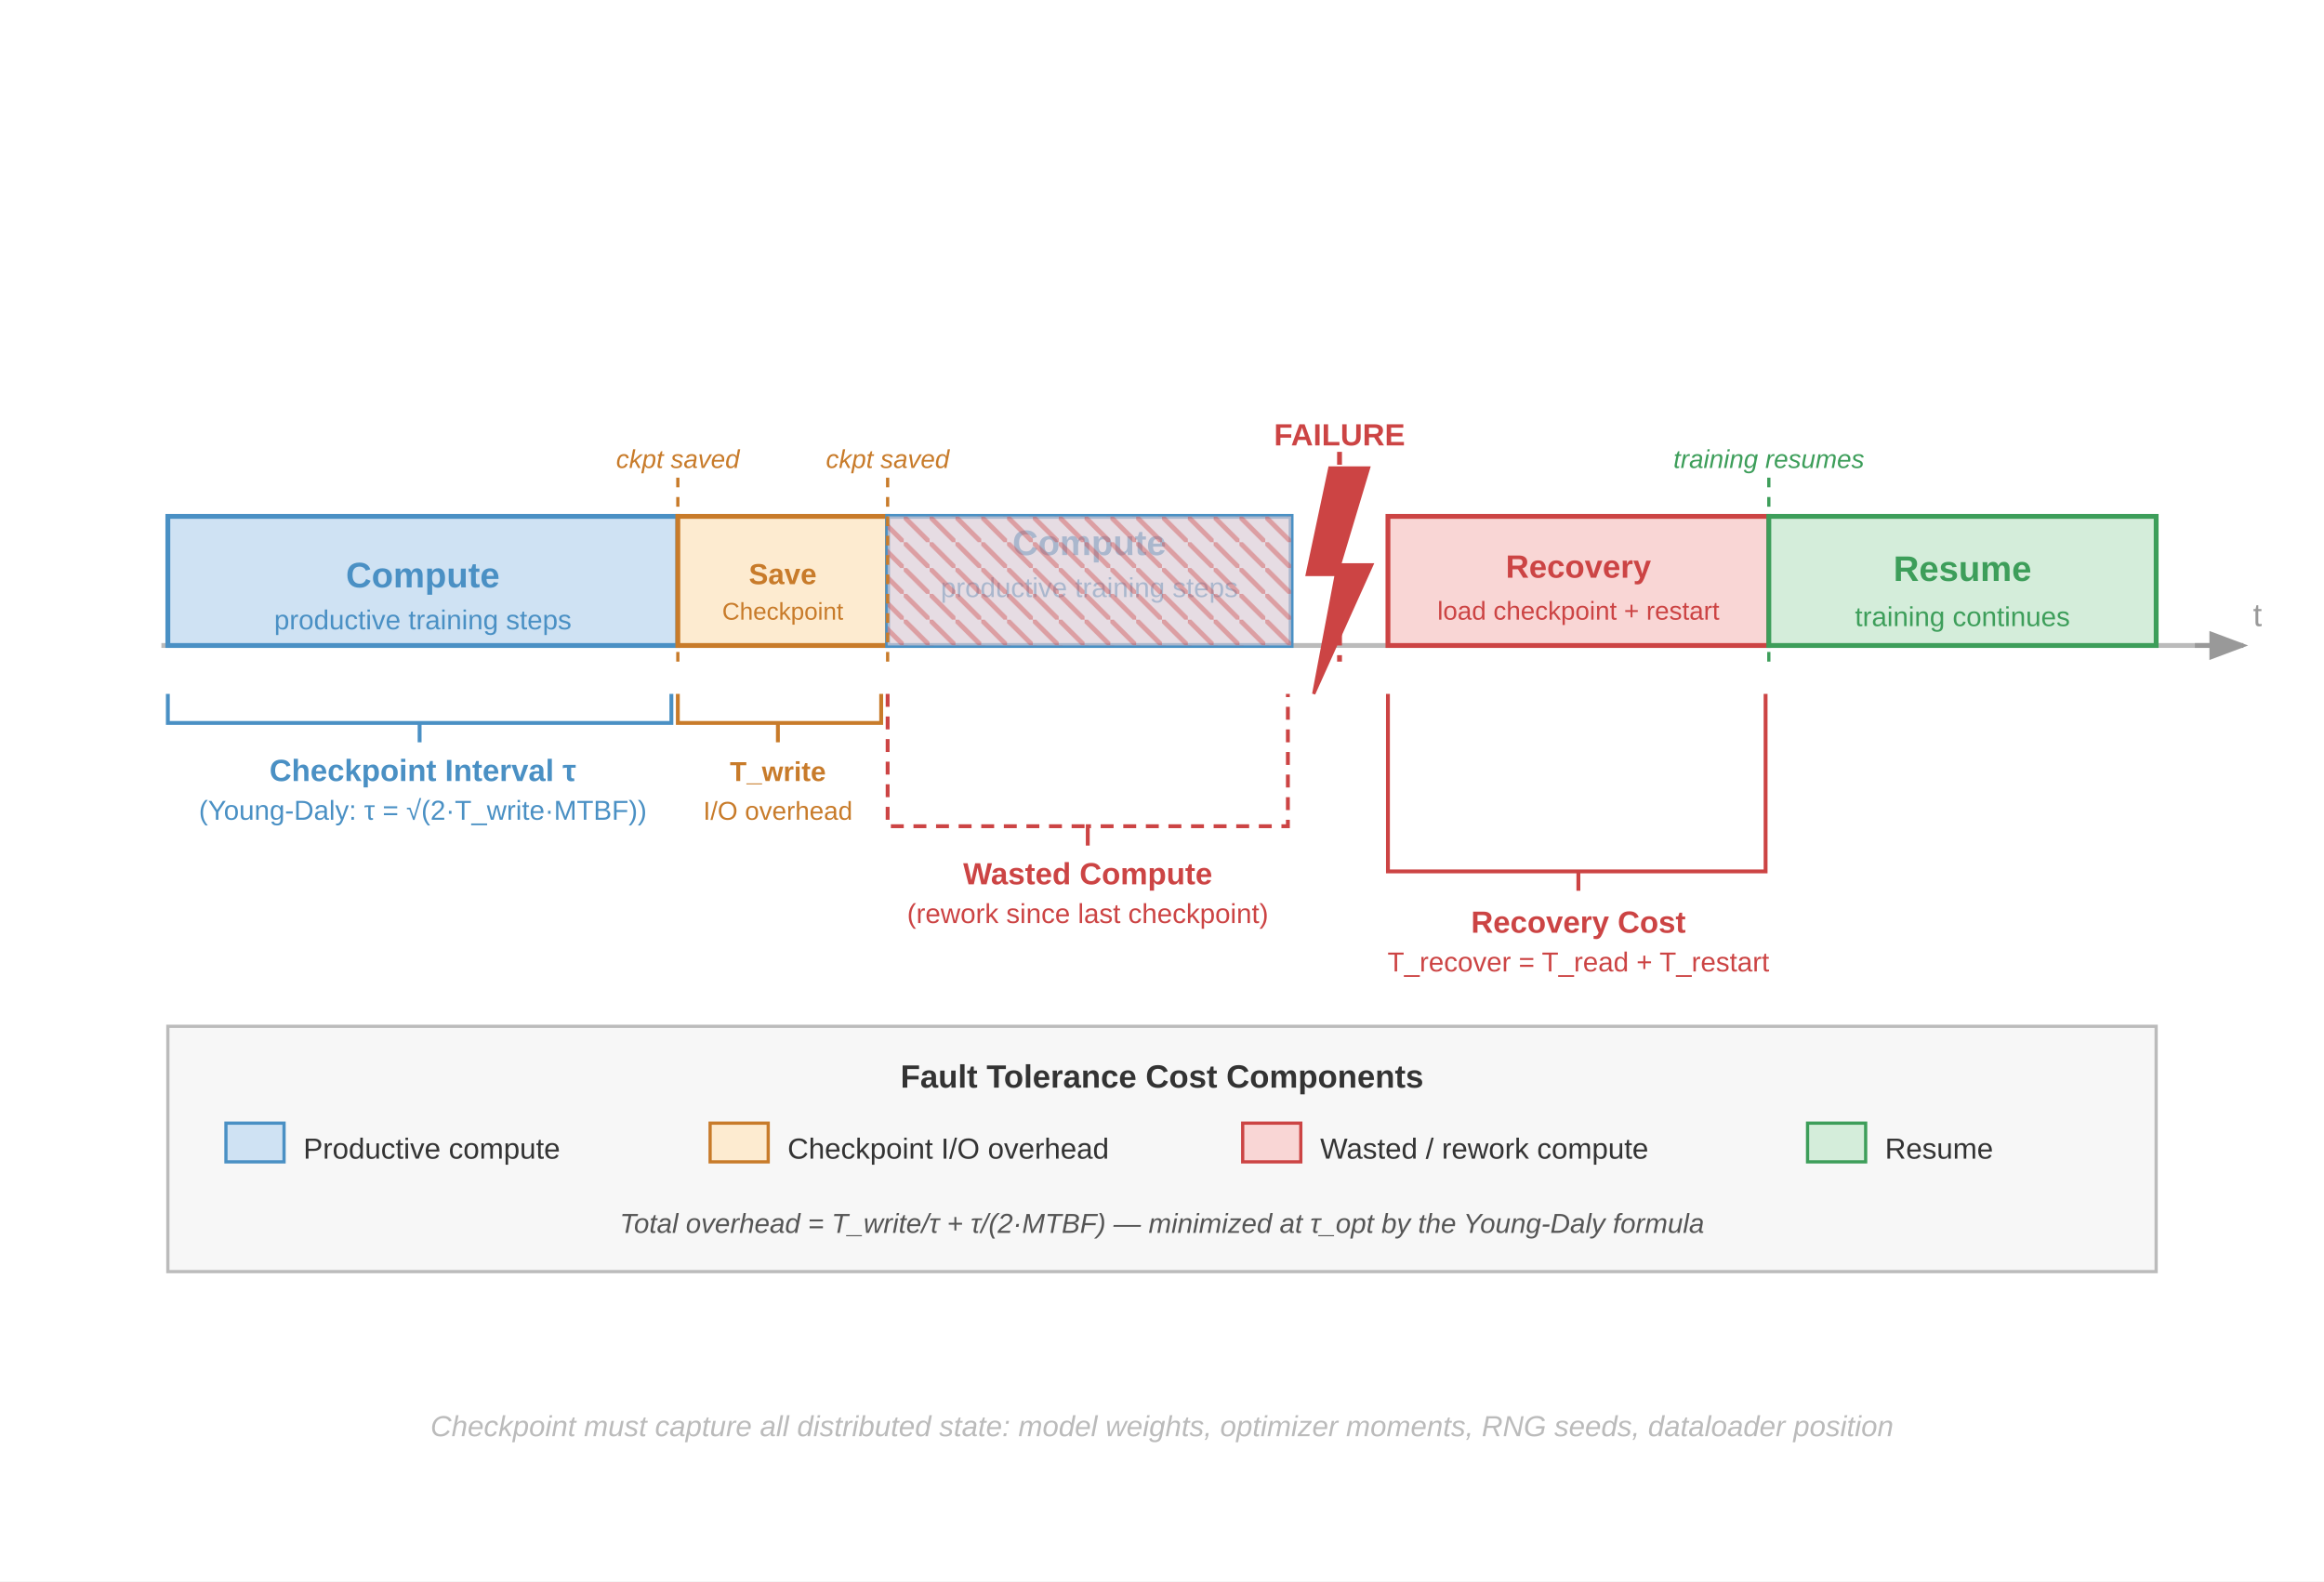
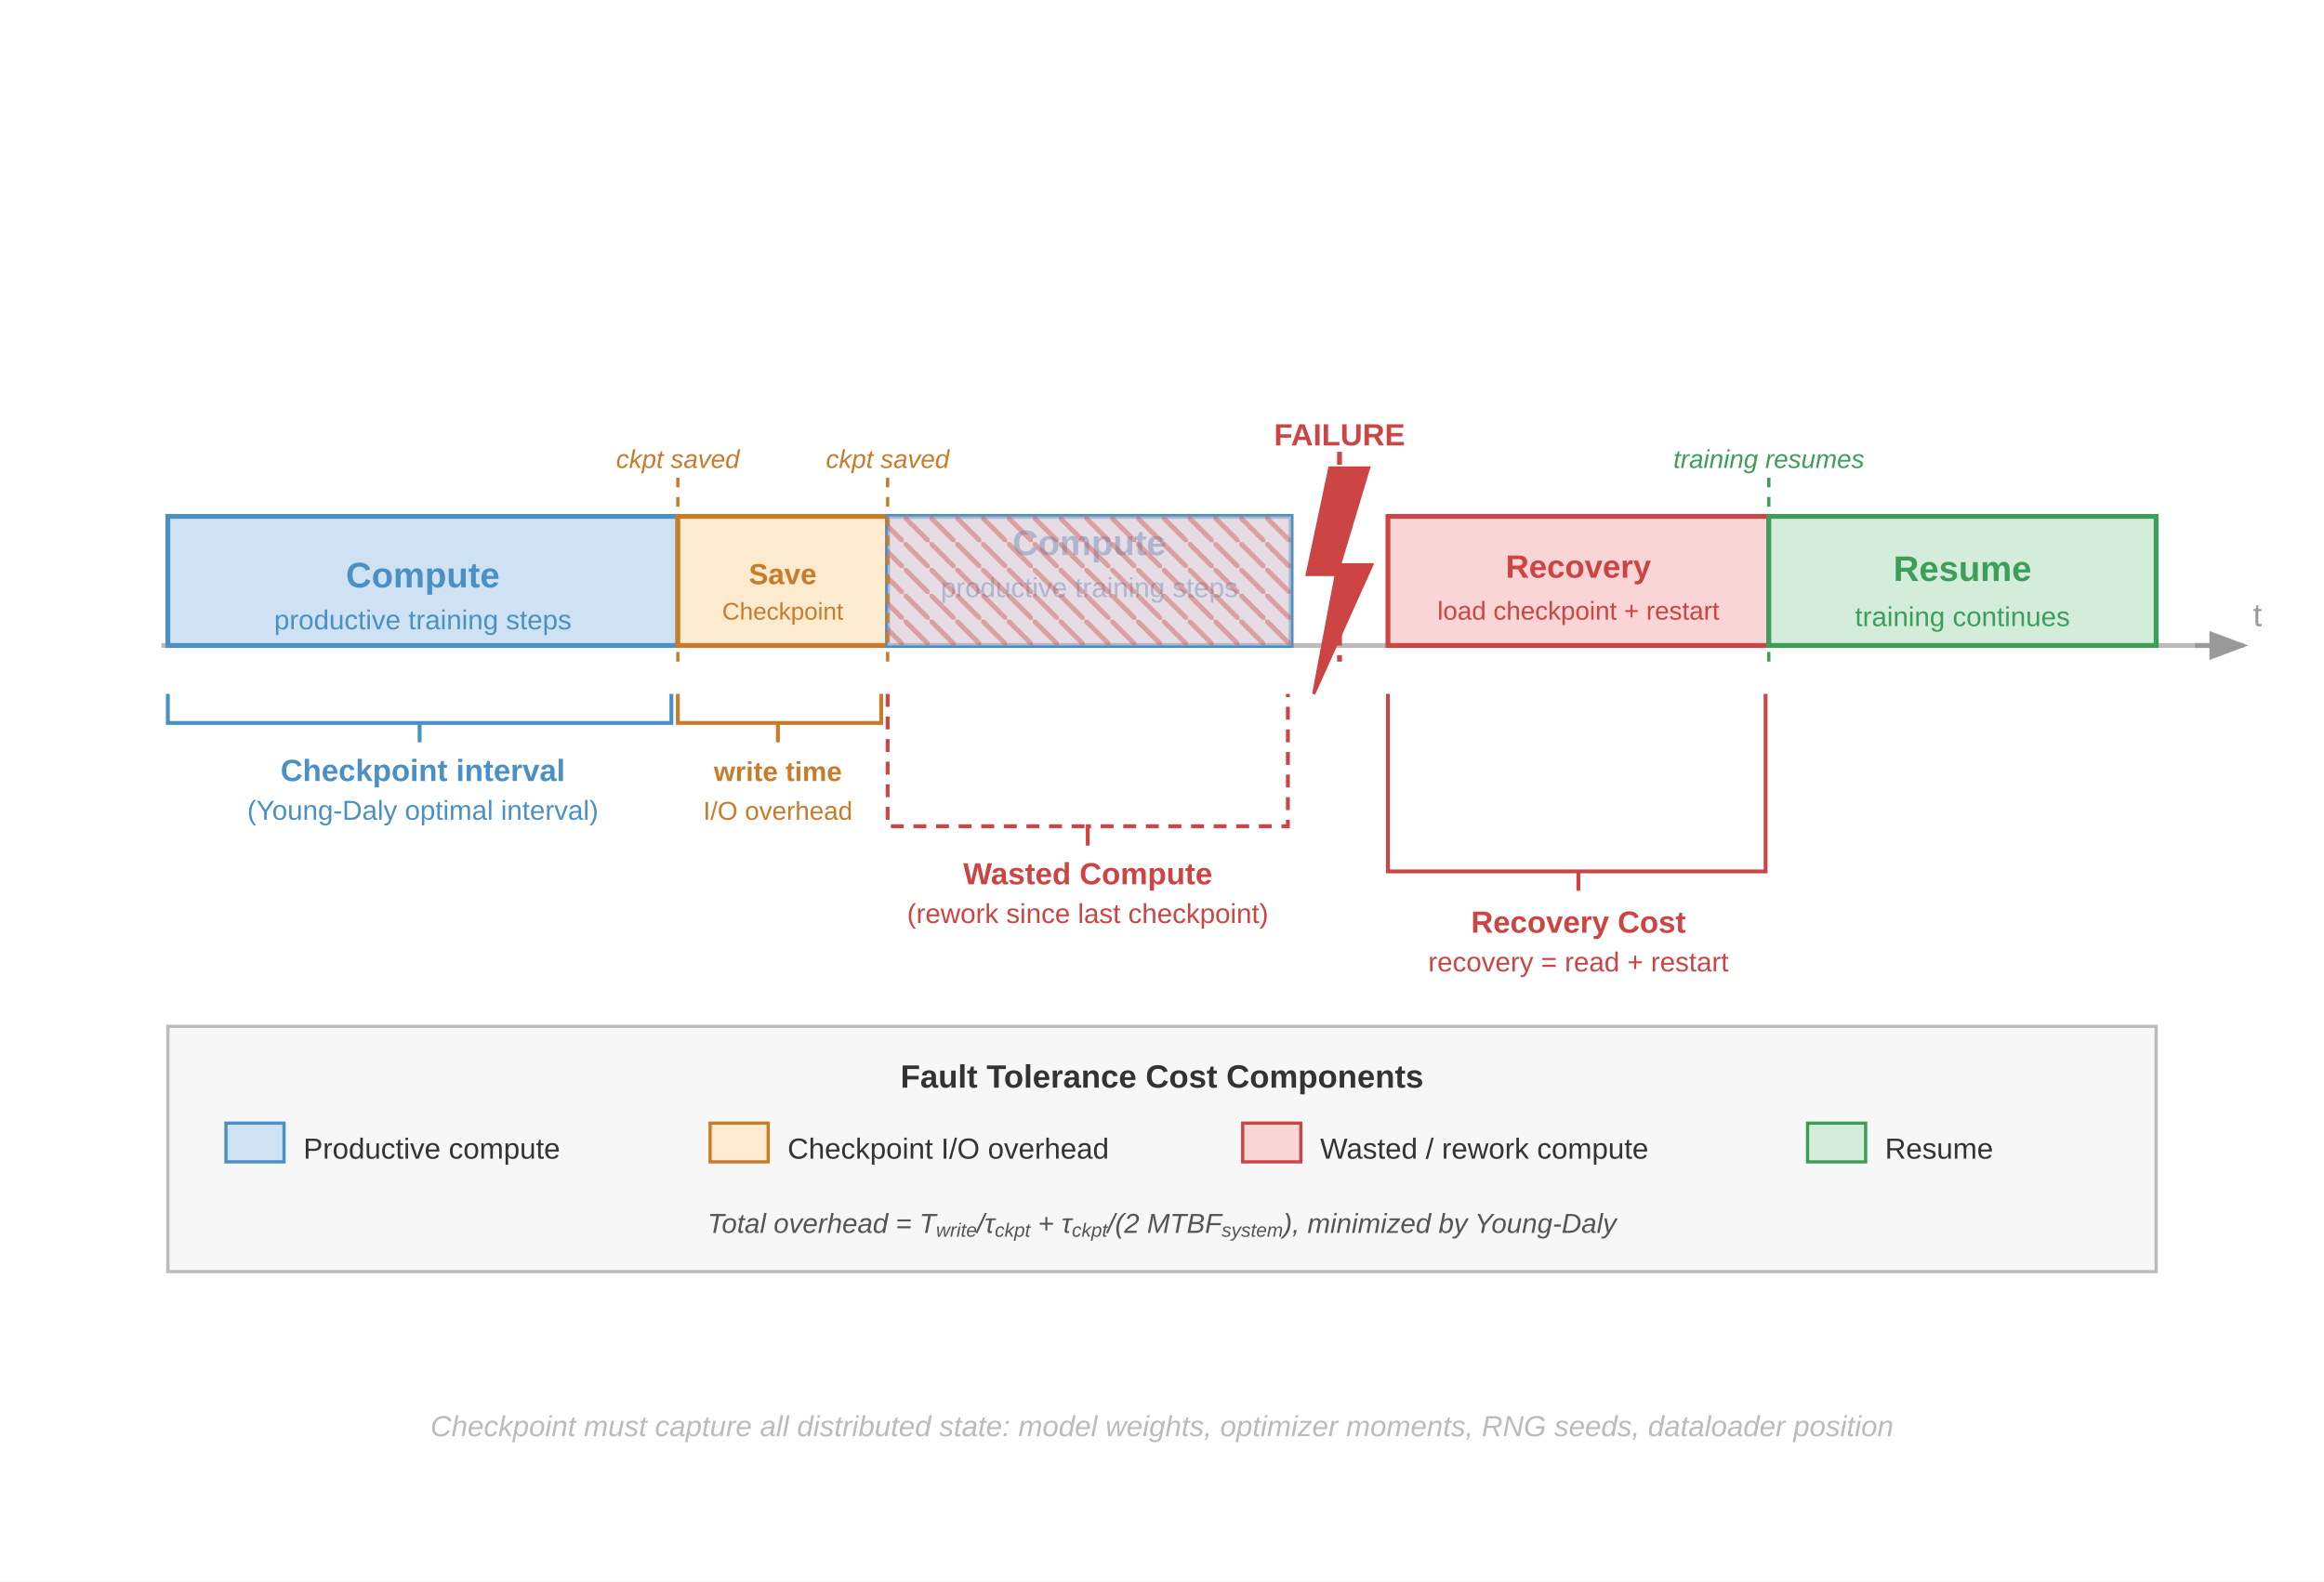
<svg xmlns="http://www.w3.org/2000/svg" font-family="Arial, Helvetica, sans-serif" viewBox="0 0 720 490">
  <defs>
    <marker id="arrowB" markerWidth="8" markerHeight="6" refX="7" refY="3" orient="auto">
      <path d="M0,0 L8,3 L0,6 Z" fill="#4a90c4" />
    </marker>
    <marker id="arrowR" markerWidth="8" markerHeight="6" refX="7" refY="3" orient="auto">
      <path d="M0,0 L8,3 L0,6 Z" fill="#c44" />
    </marker>
    <marker id="arrowO" markerWidth="8" markerHeight="6" refX="7" refY="3" orient="auto">
      <path d="M0,0 L8,3 L0,6 Z" fill="#c87b2a" />
    </marker>
    <marker id="arrowG" markerWidth="8" markerHeight="6" refX="7" refY="3" orient="auto">
      <path d="M0,0 L8,3 L0,6 Z" fill="#3d9e5a" />
    </marker>
    <marker id="arrowGray" markerWidth="8" markerHeight="6" refX="7" refY="3" orient="auto">
      <path d="M0,0 L8,3 L0,6 Z" fill="#999" />
    </marker>
    <pattern id="hatchRed" width="8" height="8" patternUnits="userSpaceOnUse">
      <path d="M-2,-2 L10,10" stroke="#c44" stroke-width="1.5" opacity="0.4" />
    </pattern>
  </defs>
  <rect width="720" height="490" fill="#fff" />
  <line x1="50" y1="200" x2="685" y2="200" stroke="#bbb" stroke-width="1.5" />
  <line x1="680" y1="200" x2="695" y2="200" stroke="#999" stroke-width="1.5" marker-end="url(#arrowGray)" />
  <text x="698" y="194.0" font-size="10" fill="#999">t</text>
  <rect x="52" y="160" width="158" height="40" fill="#cfe2f3" stroke="#4a90c4" stroke-width="1.5" />
  <text x="131" y="182" text-anchor="middle" font-size="11" font-weight="600" fill="#4a90c4">Compute</text>
  <text x="131" y="195" text-anchor="middle" font-size="8.5" fill="#4a90c4">productive training steps</text>
  <rect x="210" y="160" width="65" height="40" fill="#fdebd0" stroke="#c87b2a" stroke-width="1.5" />
  <text x="242.5" y="181" text-anchor="middle" font-size="9" font-weight="600" fill="#c87b2a">Save</text>
  <text x="242.5" y="192" text-anchor="middle" font-size="7.5" fill="#c87b2a">Checkpoint</text>
  <rect x="275" y="160" width="125" height="40" fill="#cfe2f3" stroke="#4a90c4" stroke-width="1.5" />
  <text x="337.5" y="172.0" text-anchor="middle" font-size="11" font-weight="600" fill="#4a90c4">Compute</text>
  <text x="337.5" y="185.0" text-anchor="middle" font-size="8.5" fill="#4a90c4">productive training steps</text>
  <rect x="275" y="160" width="125" height="40" fill="#f9d6d5" fill-opacity="0.55" stroke="none" />
  <rect x="275" y="160" width="125" height="40" fill="url(#hatchRed)" />
  <polygon points="412,145 405,178 414,178 407,215 425,175 415,175 424,145" fill="#c44" stroke="#c44" stroke-width="1" />
  <text x="415" y="138" text-anchor="middle" font-size="9.5" font-weight="700" fill="#c44">FAILURE</text>
  <rect x="430" y="160" width="118" height="40" fill="#f9d6d5" stroke="#c44" stroke-width="1.5" />
  <text x="489" y="179" text-anchor="middle" font-size="10" font-weight="600" fill="#c44">Recovery</text>
  <text x="489" y="192" text-anchor="middle" font-size="8" fill="#c44">load checkpoint + restart</text>
  <rect x="548" y="160" width="120" height="40" fill="#d4edda" stroke="#3d9e5a" stroke-width="1.5" />
  <text x="608" y="180" text-anchor="middle" font-size="11" font-weight="600" fill="#3d9e5a">Resume</text>
  <text x="608" y="194" text-anchor="middle" font-size="8.5" fill="#3d9e5a">training continues</text>
  <path d="M52,215 L52,224 L130,224 L130,230 L130,224 L208,224 L208,215" fill="none" stroke="#4a90c4" stroke-width="1.2" />
-   <text x="131" y="242" text-anchor="middle" font-size="9.5" fill="#4a90c4" font-weight="700">Checkpoint Interval τ</text>
-   <text x="131" y="254" text-anchor="middle" font-size="8.5" fill="#4a90c4">(Young-Daly: τ = √(2·T_write·MTBF))</text>
+   <text x="131" y="242" text-anchor="middle" font-size="9.5" fill="#4a90c4" font-weight="700">Checkpoint interval</text>
+   <text x="131" y="254" text-anchor="middle" font-size="8.5" fill="#4a90c4">(Young-Daly optimal interval)</text>
  <path d="M210,215 L210,224 L241,224 L241,230 L241,224 L273,224 L273,215" fill="none" stroke="#c87b2a" stroke-width="1.2" />
-   <text x="241" y="242" text-anchor="middle" font-size="8.5" fill="#c87b2a" font-weight="700">T_write</text>
+   <text x="241" y="242" text-anchor="middle" font-size="8.5" fill="#c87b2a" font-weight="700">write time</text>
  <text x="241" y="254" text-anchor="middle" font-size="8" fill="#c87b2a">I/O overhead</text>
  <path d="M275,215 L275,256 L337,256 L337,262 L337,256 L399,256 L399,215" fill="none" stroke="#c44" stroke-width="1.2" stroke-dasharray="4,3" />
  <text x="337" y="274" text-anchor="middle" font-size="9.5" fill="#c44" font-weight="700">Wasted Compute</text>
  <text x="337" y="286" text-anchor="middle" font-size="8.5" fill="#c44">(rework since last checkpoint)</text>
  <path d="M430,215 L430,270 L489,270 L489,276 L489,270 L547,270 L547,215" fill="none" stroke="#c44" stroke-width="1.2" />
  <text x="489" y="289" text-anchor="middle" font-size="9.5" fill="#c44" font-weight="700">Recovery Cost</text>
-   <text x="489" y="301" text-anchor="middle" font-size="8.5" fill="#c44">T_recover = T_read + T_restart</text>
+   <text x="489" y="301" text-anchor="middle" font-size="8.5" fill="#c44">recovery = read + restart</text>
  <line x1="210" y1="148" x2="210" y2="205" stroke="#c87b2a" stroke-width="1" stroke-dasharray="3,3" />
  <text x="210" y="145" text-anchor="middle" font-size="8" fill="#c87b2a" font-style="italic">ckpt saved</text>
  <line x1="275" y1="148" x2="275" y2="205" stroke="#c87b2a" stroke-width="1" stroke-dasharray="3,3" />
  <text x="275" y="145" text-anchor="middle" font-size="8" fill="#c87b2a" font-style="italic">ckpt saved</text>
  <line x1="415" y1="140" x2="415" y2="205" stroke="#c44" stroke-width="1.5" stroke-dasharray="4,3" />
  <line x1="548" y1="148" x2="548" y2="205" stroke="#3d9e5a" stroke-width="1" stroke-dasharray="3,3" />
  <text x="548" y="145" text-anchor="middle" font-size="8" fill="#3d9e5a" font-style="italic">training resumes</text>
  <rect x="52" y="318" width="616" height="76" fill="#f7f7f7" stroke="#bbb" stroke-width="1" />
  <text x="360" y="337" text-anchor="middle" font-size="10" font-weight="700" fill="#333">Fault Tolerance Cost Components</text>
  <rect x="70" y="348" width="18" height="12" fill="#cfe2f3" stroke="#4a90c4" stroke-width="1" />
  <text x="94" y="359" font-size="9" fill="#333">Productive compute</text>
  <rect x="220" y="348" width="18" height="12" fill="#fdebd0" stroke="#c87b2a" stroke-width="1" />
  <text x="244" y="359" font-size="9" fill="#333">Checkpoint I/O overhead</text>
  <rect x="385" y="348" width="18" height="12" fill="#f9d6d5" stroke="#c44" stroke-width="1" />
  <text x="409" y="359" font-size="9" fill="#333">Wasted / rework compute</text>
  <rect x="560" y="348" width="18" height="12" fill="#d4edda" stroke="#3d9e5a" stroke-width="1" />
  <text x="584" y="359" font-size="9" fill="#333">Resume</text>
-   <text x="360" y="382" text-anchor="middle" font-size="8.5" fill="#555" font-style="italic">Total overhead = T_write/τ + τ/(2·MTBF) — minimized at τ_opt by the Young-Daly formula</text>
+   <text x="360" y="382" text-anchor="middle" font-size="8.5" fill="#555" font-style="italic">Total overhead = T<tspan baseline-shift="sub" font-size="6">write</tspan>/τ<tspan baseline-shift="sub" font-size="6">ckpt</tspan> + τ<tspan baseline-shift="sub" font-size="6">ckpt</tspan>/(2 MTBF<tspan baseline-shift="sub" font-size="6">system</tspan>), minimized by Young-Daly</text>
  <text x="360" y="445" text-anchor="middle" font-size="9" fill="#bbb" font-style="italic">Checkpoint must capture all distributed state: model weights, optimizer moments, RNG seeds, dataloader position</text>
</svg>
